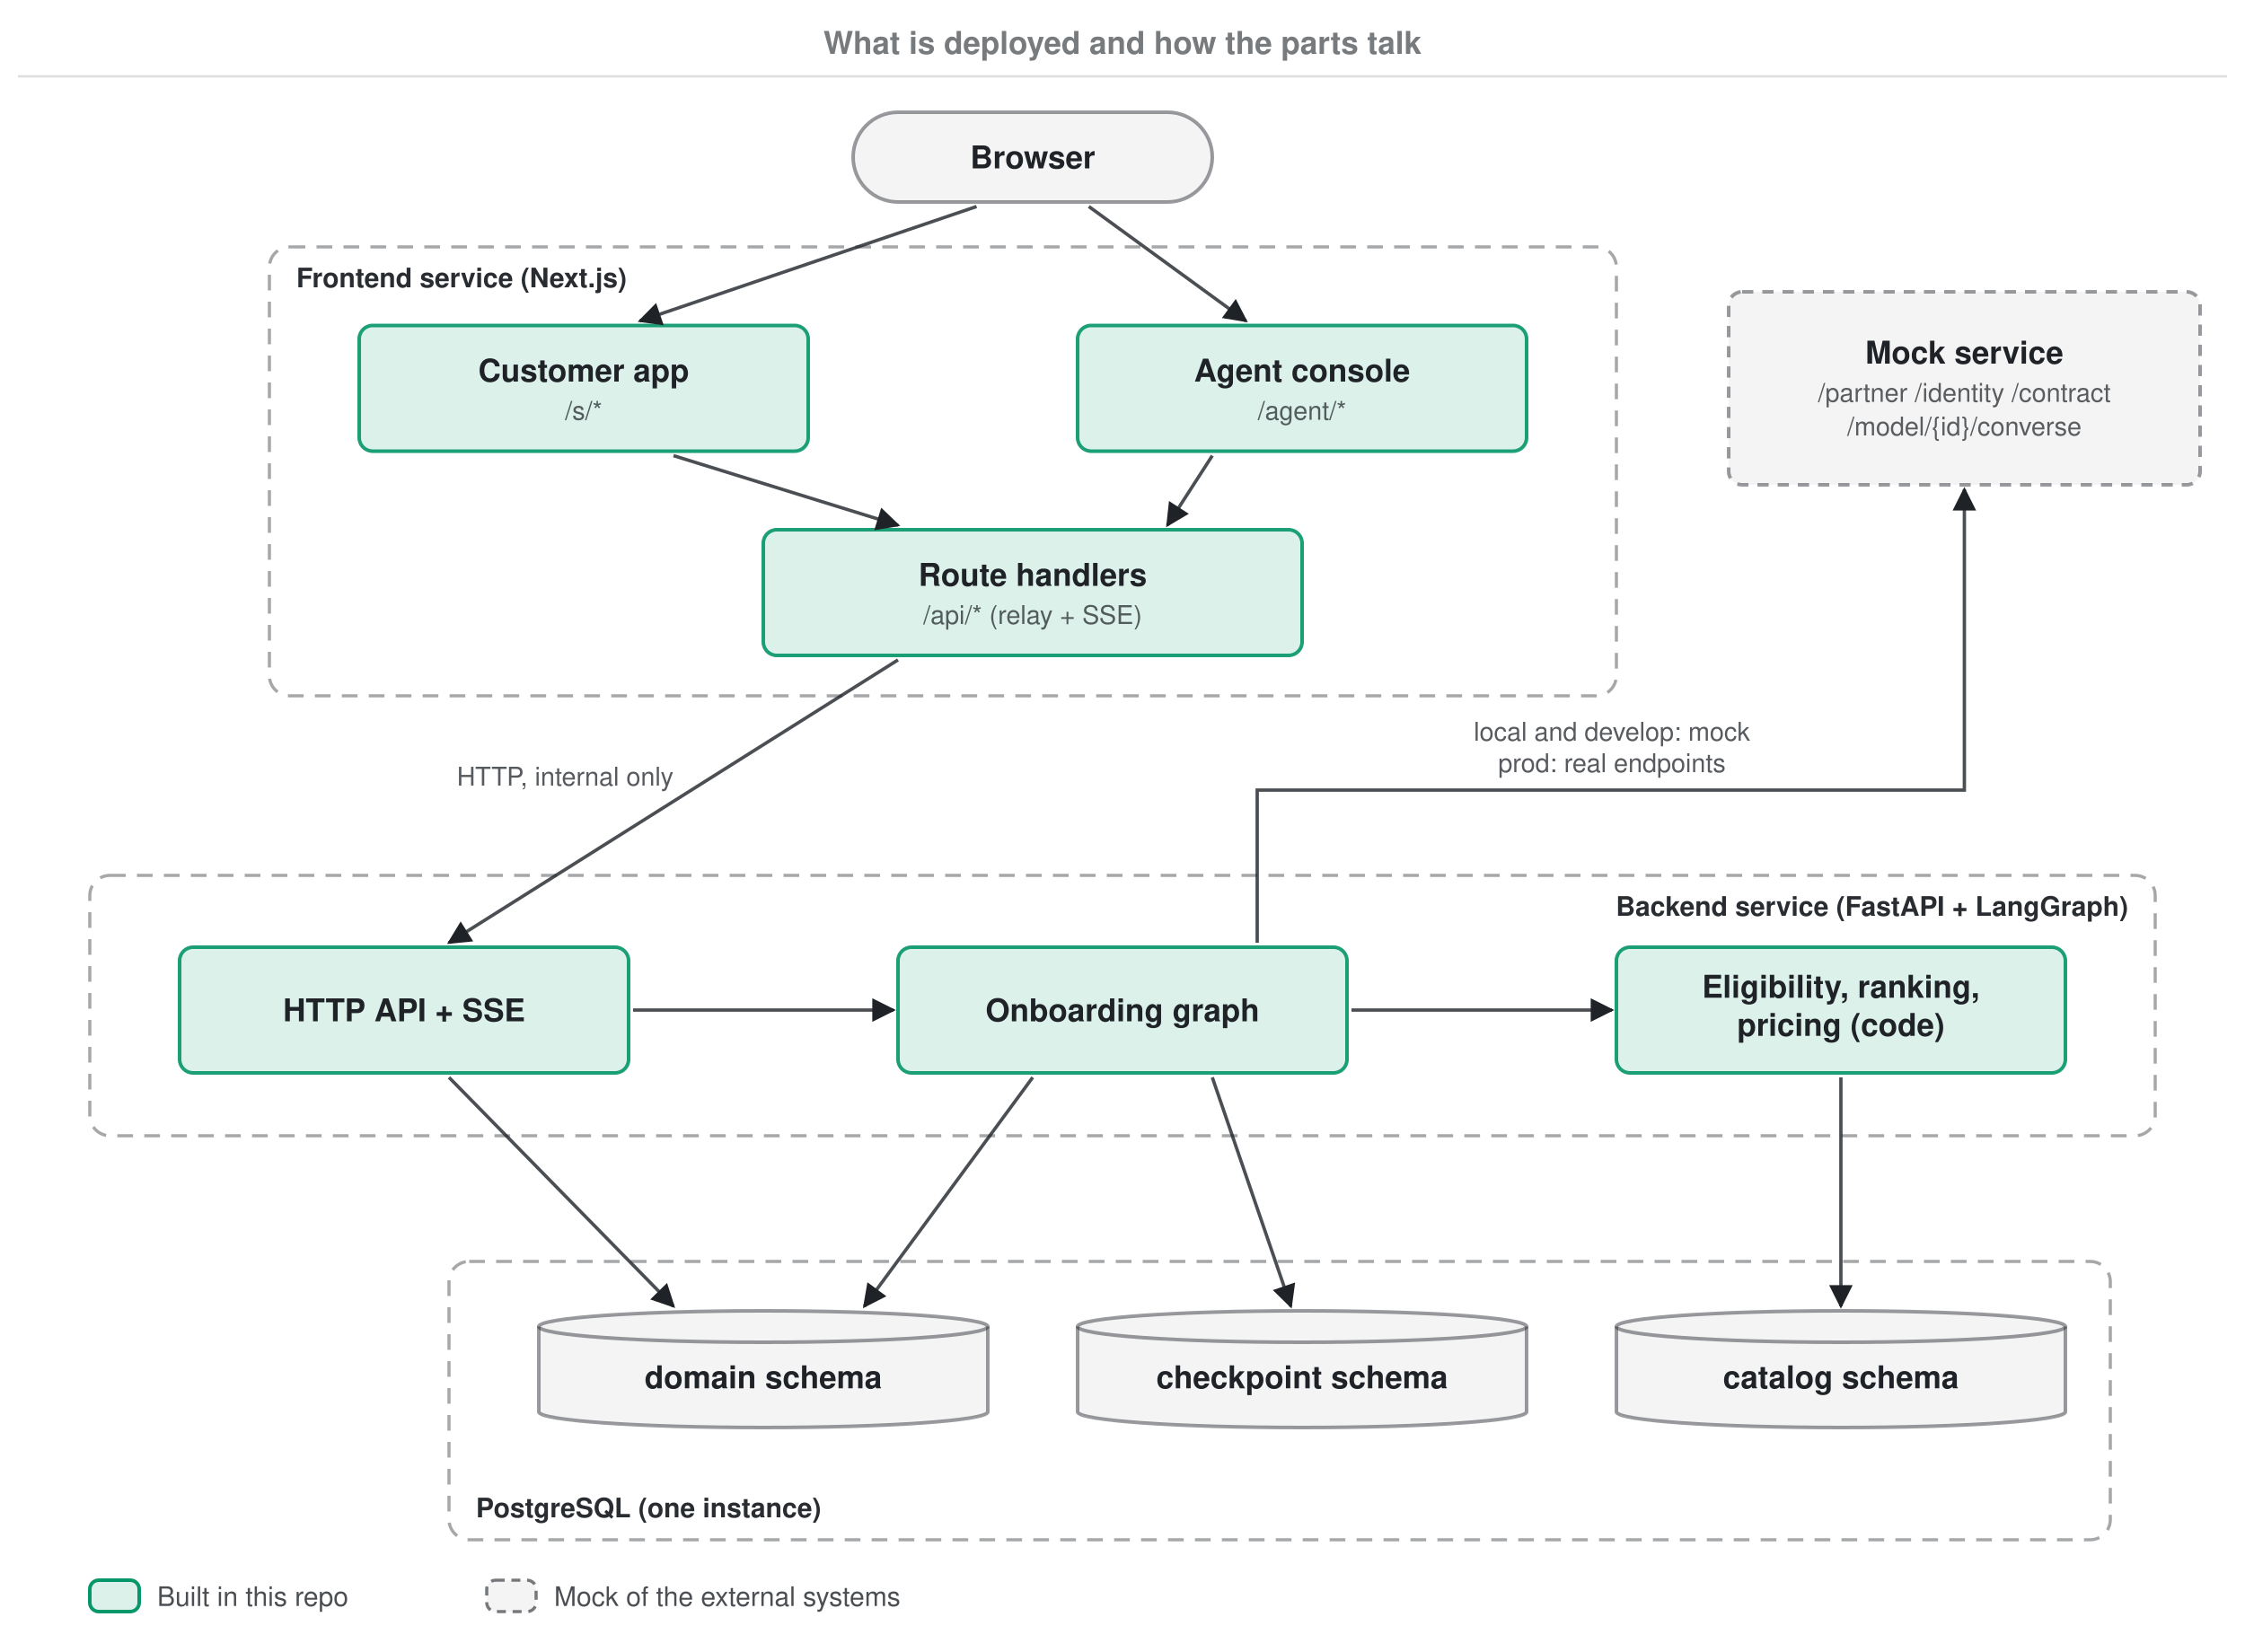
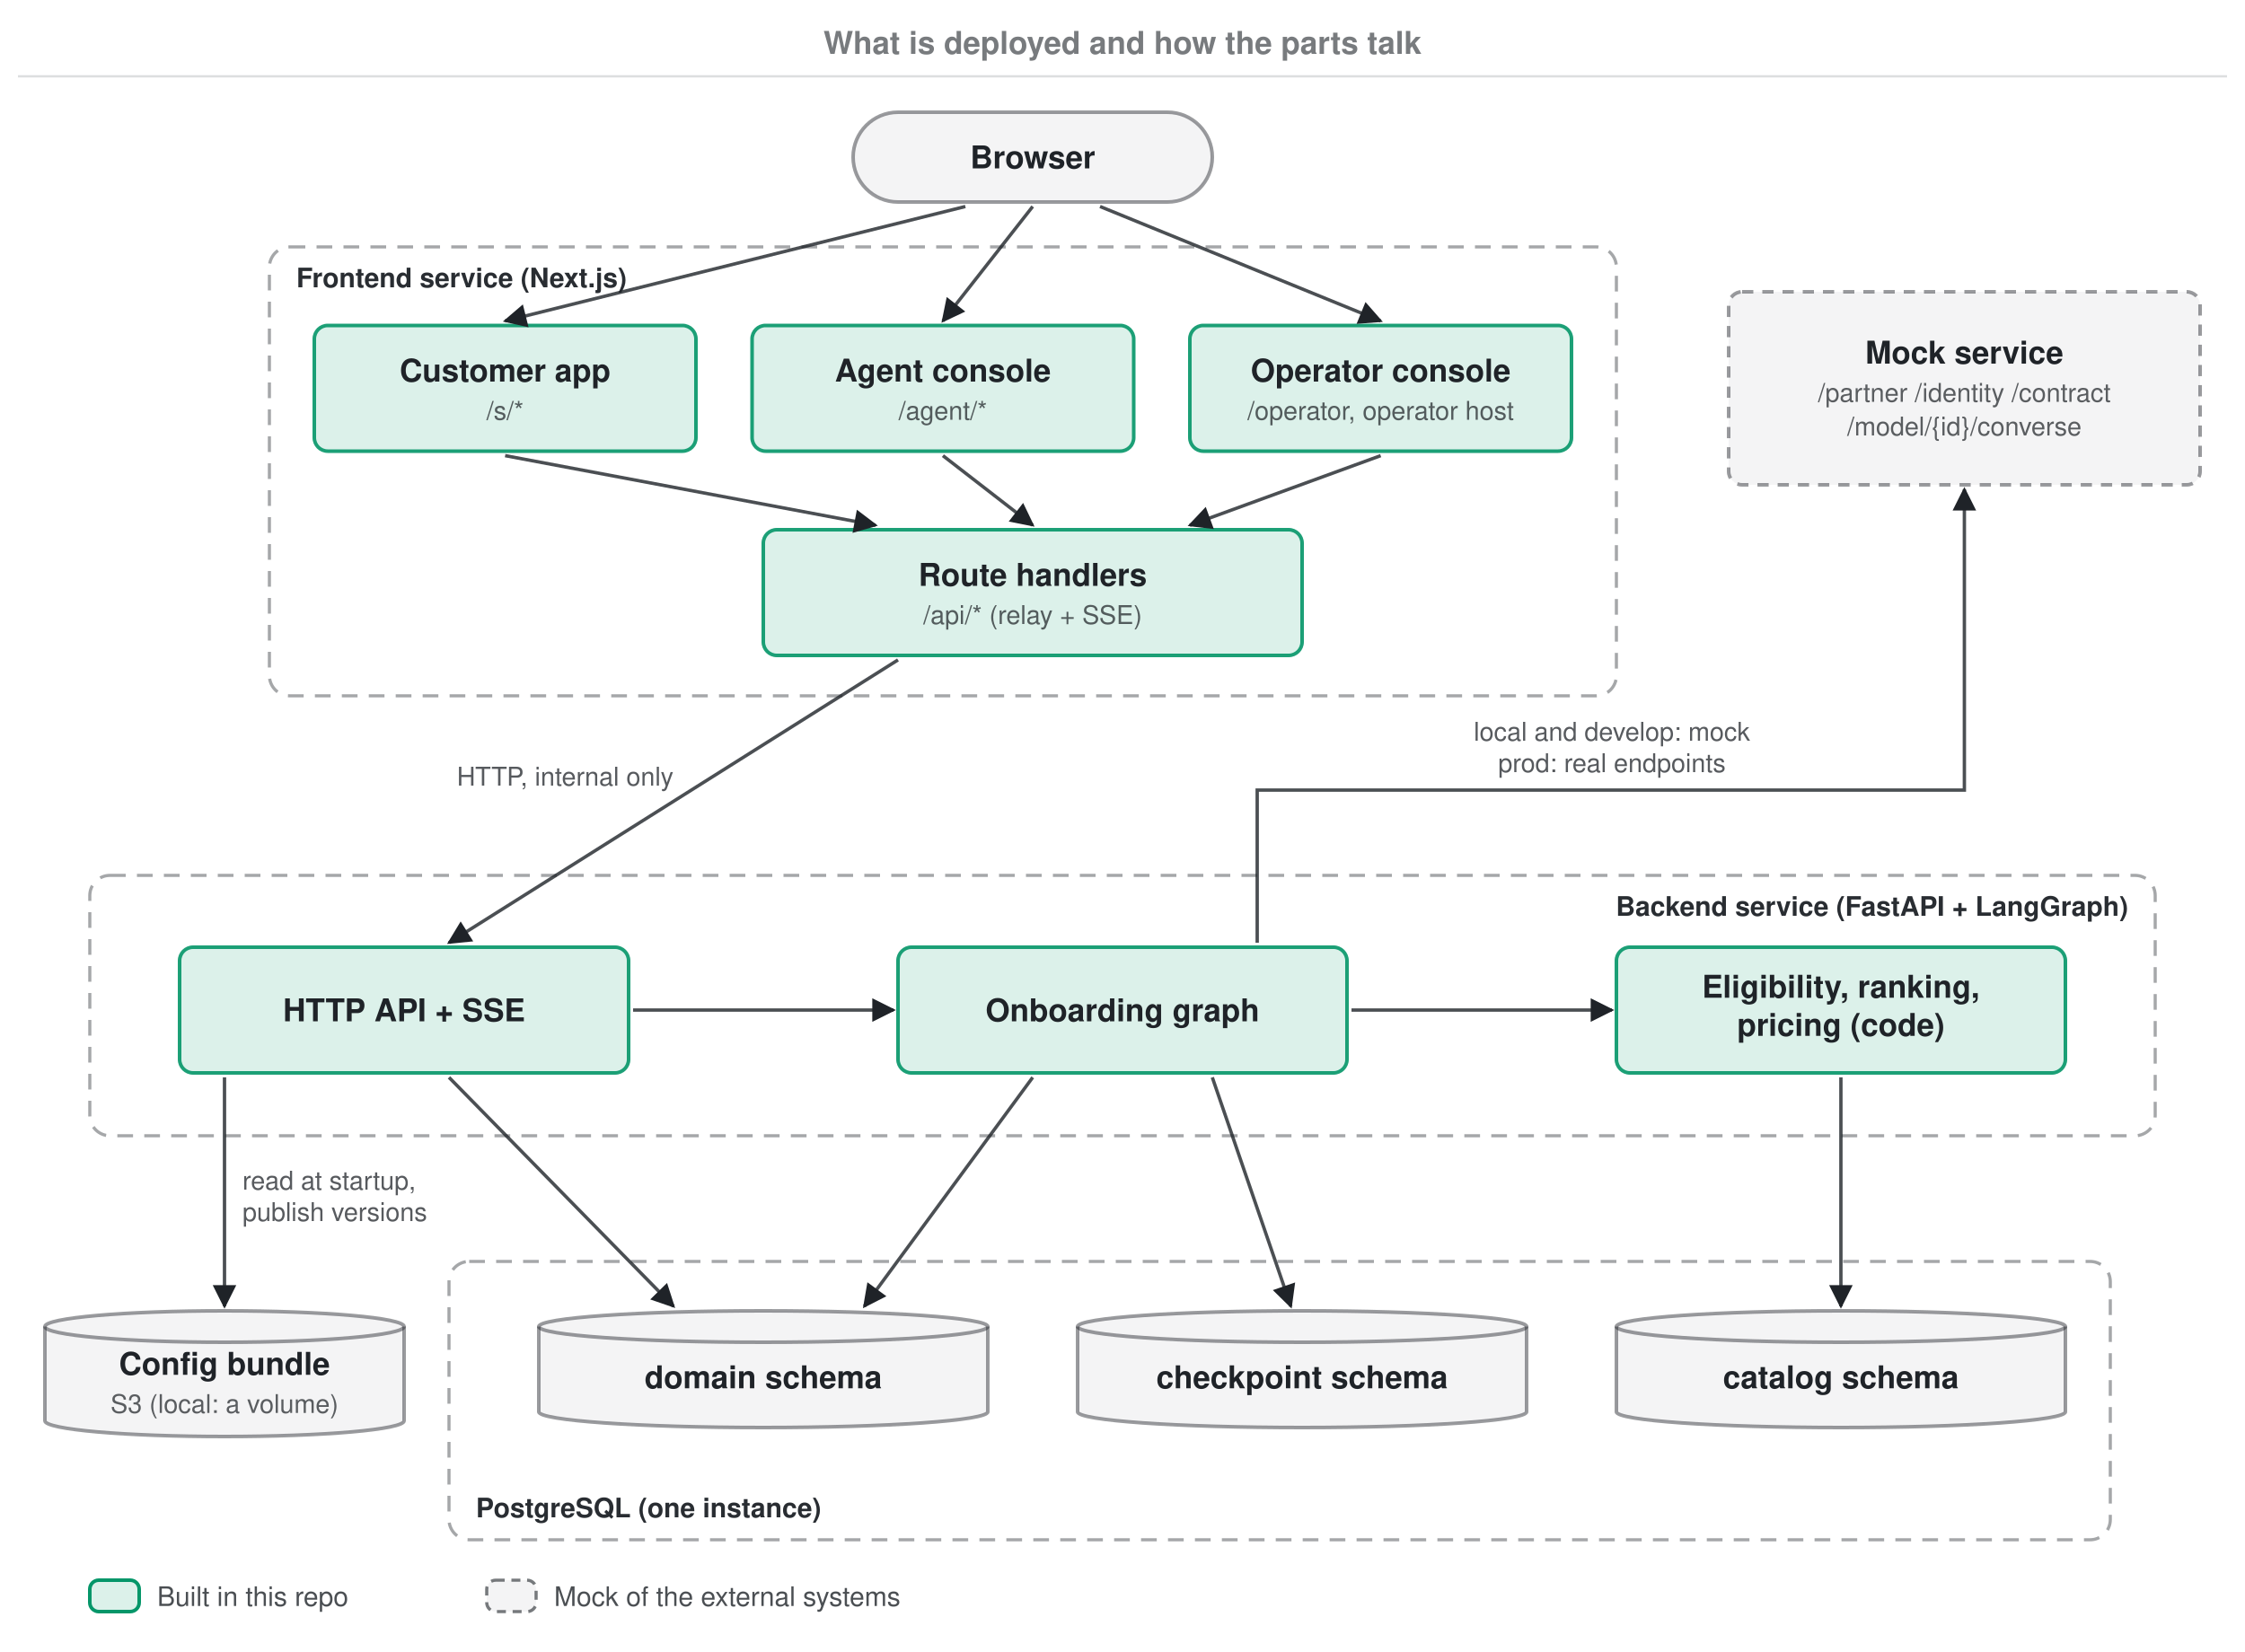
- <svg xmlns="http://www.w3.org/2000/svg" viewBox="0 0 1000 736" role="img" aria-label="Containers: the browser reaches the customer app and agent console in the Next.js frontend, whose route handlers relay to the FastAPI backend; the backend runs the onboarding graph and domain code over three PostgreSQL schemas and calls the mock service." style="width:100%;height:auto;max-width:1000px;display:block;margin:0 auto" font-family="inherit">
+ <svg xmlns="http://www.w3.org/2000/svg" viewBox="0 0 1000 736" role="img" aria-label="Containers: the browser reaches the customer app, agent console and operator console in the Next.js frontend, whose route handlers relay to the FastAPI backend; the backend runs the onboarding graph and domain code over three PostgreSQL schemas and calls the mock service; it reads the agent config bundle at startup and publishes new versions of it for the operator console." style="width:100%;height:auto;max-width:1000px;display:block;margin:0 auto" font-family="inherit">
  <style>svg{color:#1f2328;background:#ffffff;font-family:-apple-system,BlinkMacSystemFont,'Segoe UI',Helvetica,Arial,sans-serif}</style>
  <defs>
    <marker id="sa3-a" viewBox="0 0 10 10" refX="9" refY="5" markerWidth="7" markerHeight="7" orient="auto-start-reverse">
      <path d="M0 0L10 5L0 10z" fill="currentColor" fill-opacity="1" />
    </marker>
    <marker id="sa3-g" viewBox="0 0 10 10" refX="9" refY="5" markerWidth="7" markerHeight="7" orient="auto-start-reverse">
      <path d="M0 0L10 5L0 10z" fill="currentColor" fill-opacity="0.5" />
    </marker>
    <marker id="sa3-o" viewBox="0 0 10 10" refX="9" refY="5" markerWidth="7" markerHeight="7" orient="auto-start-reverse">
      <path d="M0 0L10 5L0 10z" fill="#d97706" fill-opacity="1" />
    </marker>
    <marker id="sa3-n" viewBox="0 0 10 10" refX="9" refY="5" markerWidth="7" markerHeight="7" orient="auto-start-reverse">
      <path d="M0 0L10 5L0 10z" fill="#059669" fill-opacity="1" />
    </marker>
  </defs>
  <text x="500.0" y="24" font-size="14" text-anchor="middle" fill="currentColor" fill-opacity="0.6" font-weight="700">What is deployed and how the parts talk</text>
  <line x1="8" y1="34" x2="992" y2="34" stroke="currentColor" stroke-opacity="0.15" />
  <rect x="380" y="50" width="160" height="40" rx="20.0" fill="currentColor" fill-opacity="0.05" stroke="currentColor" stroke-width="1.6" stroke-opacity="0.45" />
  <text x="460.0" y="75.0" font-size="14" text-anchor="middle" fill="currentColor" font-weight="650">Browser</text>
  <rect x="120" y="110" width="600" height="200" rx="9" fill="none" stroke="currentColor" stroke-opacity="0.4" stroke-width="1.4" stroke-dasharray="7 5" />
  <text x="132" y="128" font-size="12" text-anchor="start" fill="currentColor" fill-opacity="0.95" font-weight="700">Frontend service (Next.js)</text>
-   <rect x="160" y="145" width="200" height="56" rx="6" fill="#059669" fill-opacity="0.14" stroke="#059669" stroke-width="1.6" stroke-opacity="0.9" />
-   <text x="260.0" y="170.0" font-size="14" text-anchor="middle" fill="currentColor" font-weight="650">Customer app</text>
-   <text x="260.0" y="187.0" font-size="11.5" text-anchor="middle" fill="currentColor" fill-opacity="0.72">/s/*</text>
-   <rect x="480" y="145" width="200" height="56" rx="6" fill="#059669" fill-opacity="0.14" stroke="#059669" stroke-width="1.6" stroke-opacity="0.9" />
-   <text x="580.0" y="170.0" font-size="14" text-anchor="middle" fill="currentColor" font-weight="650">Agent console</text>
-   <text x="580.0" y="187.0" font-size="11.5" text-anchor="middle" fill="currentColor" fill-opacity="0.72">/agent/*</text>
+   <rect x="140" y="145" width="170" height="56" rx="6" fill="#059669" fill-opacity="0.14" stroke="#059669" stroke-width="1.6" stroke-opacity="0.9" />
+   <text x="225.0" y="170.0" font-size="14" text-anchor="middle" fill="currentColor" font-weight="650">Customer app</text>
+   <text x="225.0" y="187.0" font-size="11.5" text-anchor="middle" fill="currentColor" fill-opacity="0.72">/s/*</text>
+   <rect x="335" y="145" width="170" height="56" rx="6" fill="#059669" fill-opacity="0.14" stroke="#059669" stroke-width="1.6" stroke-opacity="0.9" />
+   <text x="420.0" y="170.0" font-size="14" text-anchor="middle" fill="currentColor" font-weight="650">Agent console</text>
+   <text x="420.0" y="187.0" font-size="11.5" text-anchor="middle" fill="currentColor" fill-opacity="0.72">/agent/*</text>
+   <rect x="530" y="145" width="170" height="56" rx="6" fill="#059669" fill-opacity="0.14" stroke="#059669" stroke-width="1.6" stroke-opacity="0.9" />
+   <text x="615.0" y="170.0" font-size="14" text-anchor="middle" fill="currentColor" font-weight="650">Operator console</text>
+   <text x="615.0" y="187.0" font-size="11.5" text-anchor="middle" fill="currentColor" fill-opacity="0.72">/operator, operator host</text>
  <rect x="340" y="236" width="240" height="56" rx="6" fill="#059669" fill-opacity="0.14" stroke="#059669" stroke-width="1.6" stroke-opacity="0.9" />
  <text x="460.0" y="261.0" font-size="14" text-anchor="middle" fill="currentColor" font-weight="650">Route handlers</text>
  <text x="460.0" y="278.0" font-size="11.5" text-anchor="middle" fill="currentColor" fill-opacity="0.72">/api/* (relay + SSE)</text>
  <rect x="770" y="130" width="210" height="86" rx="6" fill="currentColor" fill-opacity="0.05" stroke="currentColor" stroke-width="1.6" stroke-opacity="0.45" stroke-dasharray="5 4" />
  <text x="875.0" y="162.0" font-size="14" text-anchor="middle" fill="currentColor" font-weight="650">Mock service</text>
  <text x="875.0" y="179.0" font-size="11.5" text-anchor="middle" fill="currentColor" fill-opacity="0.72">/partner /identity /contract</text>
  <text x="875.0" y="194.0" font-size="11.5" text-anchor="middle" fill="currentColor" fill-opacity="0.72">/model/{id}/converse</text>
  <rect x="40" y="390" width="920" height="116" rx="9" fill="none" stroke="currentColor" stroke-opacity="0.4" stroke-width="1.4" stroke-dasharray="7 5" />
  <text x="52" y="408" font-size="12" text-anchor="start" fill="currentColor" fill-opacity="0.95" font-weight="700" />
  <text x="948" y="408" font-size="12" text-anchor="end" fill="currentColor" fill-opacity="0.95" font-weight="700">Backend service (FastAPI + LangGraph)</text>
  <rect x="80" y="422" width="200" height="56" rx="6" fill="#059669" fill-opacity="0.14" stroke="#059669" stroke-width="1.6" stroke-opacity="0.9" />
  <text x="180.0" y="455.0" font-size="14" text-anchor="middle" fill="currentColor" font-weight="650">HTTP API + SSE</text>
  <rect x="400" y="422" width="200" height="56" rx="6" fill="#059669" fill-opacity="0.14" stroke="#059669" stroke-width="1.6" stroke-opacity="0.9" />
  <text x="500.0" y="455.0" font-size="14" text-anchor="middle" fill="currentColor" font-weight="650">Onboarding graph</text>
  <rect x="720" y="422" width="200" height="56" rx="6" fill="#059669" fill-opacity="0.14" stroke="#059669" stroke-width="1.6" stroke-opacity="0.9" />
  <text x="820.0" y="444.5" font-size="14" text-anchor="middle" fill="currentColor" font-weight="650">Eligibility, ranking,</text>
  <text x="820.0" y="461.5" font-size="14" text-anchor="middle" fill="currentColor" font-weight="650">pricing (code)</text>
  <rect x="200" y="562" width="740" height="124" rx="9" fill="none" stroke="currentColor" stroke-opacity="0.4" stroke-width="1.4" stroke-dasharray="7 5" />
  <text x="212" y="580" font-size="12" text-anchor="start" fill="currentColor" fill-opacity="0.95" font-weight="700" />
  <text x="212" y="676" font-size="12" text-anchor="start" fill="currentColor" fill-opacity="0.95" font-weight="700">PostgreSQL (one instance)</text>
  <path d="M240 591 A100.0 7 0 0 1 440 591 V629 A100.0 7 0 0 1 240 629 Z" fill="currentColor" fill-opacity="0.05" stroke="currentColor" stroke-opacity="0.45" stroke-width="1.6" />
  <path d="M240 591 A100.0 7 0 0 0 440 591" fill="none" stroke="currentColor" stroke-opacity="0.45" stroke-width="1.6" />
  <text x="340.0" y="618.5" font-size="14" text-anchor="middle" fill="currentColor" font-weight="650">domain schema</text>
  <path d="M480 591 A100.0 7 0 0 1 680 591 V629 A100.0 7 0 0 1 480 629 Z" fill="currentColor" fill-opacity="0.05" stroke="currentColor" stroke-opacity="0.45" stroke-width="1.6" />
  <path d="M480 591 A100.0 7 0 0 0 680 591" fill="none" stroke="currentColor" stroke-opacity="0.45" stroke-width="1.6" />
  <text x="580.0" y="618.5" font-size="14" text-anchor="middle" fill="currentColor" font-weight="650">checkpoint schema</text>
  <path d="M720 591 A100.0 7 0 0 1 920 591 V629 A100.0 7 0 0 1 720 629 Z" fill="currentColor" fill-opacity="0.05" stroke="currentColor" stroke-opacity="0.45" stroke-width="1.6" />
  <path d="M720 591 A100.0 7 0 0 0 920 591" fill="none" stroke="currentColor" stroke-opacity="0.45" stroke-width="1.6" />
  <text x="820.0" y="618.5" font-size="14" text-anchor="middle" fill="currentColor" font-weight="650">catalog schema</text>
-   <line x1="435" y1="92" x2="285" y2="143" stroke="currentColor" stroke-opacity="0.8" stroke-width="1.5" marker-end="url(#sa3-a)" />
-   <line x1="485" y1="92" x2="555" y2="143" stroke="currentColor" stroke-opacity="0.8" stroke-width="1.5" marker-end="url(#sa3-a)" />
-   <line x1="300" y1="203" x2="400" y2="234" stroke="currentColor" stroke-opacity="0.8" stroke-width="1.5" marker-end="url(#sa3-a)" />
-   <line x1="540" y1="203" x2="520" y2="234" stroke="currentColor" stroke-opacity="0.8" stroke-width="1.5" marker-end="url(#sa3-a)" />
+   <line x1="430" y1="92" x2="225" y2="143" stroke="currentColor" stroke-opacity="0.8" stroke-width="1.5" marker-end="url(#sa3-a)" />
+   <line x1="460" y1="92" x2="420" y2="143" stroke="currentColor" stroke-opacity="0.8" stroke-width="1.5" marker-end="url(#sa3-a)" />
+   <line x1="490" y1="92" x2="615" y2="143" stroke="currentColor" stroke-opacity="0.8" stroke-width="1.5" marker-end="url(#sa3-a)" />
+   <line x1="225" y1="203" x2="390" y2="234" stroke="currentColor" stroke-opacity="0.8" stroke-width="1.5" marker-end="url(#sa3-a)" />
+   <line x1="420" y1="203" x2="460" y2="234" stroke="currentColor" stroke-opacity="0.8" stroke-width="1.5" marker-end="url(#sa3-a)" />
+   <line x1="615" y1="203" x2="530" y2="234" stroke="currentColor" stroke-opacity="0.8" stroke-width="1.5" marker-end="url(#sa3-a)" />
  <line x1="400" y1="294" x2="200" y2="420" stroke="currentColor" stroke-opacity="0.8" stroke-width="1.5" marker-end="url(#sa3-a)" />
  <text x="300" y="350" font-size="11.5" text-anchor="end" fill="currentColor" fill-opacity="0.75">HTTP, internal only</text>
  <line x1="282" y1="450" x2="398" y2="450" stroke="currentColor" stroke-opacity="0.8" stroke-width="1.5" marker-end="url(#sa3-a)" />
  <line x1="602" y1="450" x2="718" y2="450" stroke="currentColor" stroke-opacity="0.8" stroke-width="1.5" marker-end="url(#sa3-a)" />
  <path d="M560 420 L560 352 L875 352 L875 218" fill="none" stroke="currentColor" stroke-opacity="0.8" stroke-width="1.5" marker-end="url(#sa3-a)" />
  <text x="718" y="330" font-size="11.5" text-anchor="middle" fill="currentColor" fill-opacity="0.75" font-weight="400">local and develop: mock</text>
  <text x="718" y="344" font-size="11.5" text-anchor="middle" fill="currentColor" fill-opacity="0.75" font-weight="400">prod: real endpoints</text>
  <line x1="540" y1="480" x2="575" y2="582" stroke="currentColor" stroke-opacity="0.8" stroke-width="1.5" marker-end="url(#sa3-a)" />
  <line x1="460" y1="480" x2="385" y2="582" stroke="currentColor" stroke-opacity="0.8" stroke-width="1.5" marker-end="url(#sa3-a)" />
  <line x1="200" y1="480" x2="300" y2="582" stroke="currentColor" stroke-opacity="0.8" stroke-width="1.5" marker-end="url(#sa3-a)" />
  <line x1="820" y1="480" x2="820" y2="582" stroke="currentColor" stroke-opacity="0.8" stroke-width="1.5" marker-end="url(#sa3-a)" />
+   <path d="M20 591 A80.0 7 0 0 1 180 591 V633 A80.0 7 0 0 1 20 633 Z" fill="currentColor" fill-opacity="0.05" stroke="currentColor" stroke-opacity="0.45" stroke-width="1.6" />
+   <path d="M20 591 A80.0 7 0 0 0 180 591" fill="none" stroke="currentColor" stroke-opacity="0.45" stroke-width="1.6" />
+   <text x="100.0" y="612.5" font-size="14" text-anchor="middle" fill="currentColor" font-weight="650">Config bundle</text>
+   <text x="100.0" y="629.5" font-size="11.5" text-anchor="middle" fill="currentColor" fill-opacity="0.72">S3 (local: a volume)</text>
+   <line x1="100" y1="480" x2="100" y2="582" stroke="currentColor" stroke-opacity="0.8" stroke-width="1.5" marker-end="url(#sa3-a)" />
+   <text x="108" y="530" font-size="11.5" text-anchor="start" fill="currentColor" fill-opacity="0.75" font-weight="400">read at startup,</text>
+   <text x="108" y="544" font-size="11.5" text-anchor="start" fill="currentColor" fill-opacity="0.75" font-weight="400">publish versions</text>
  <rect x="40" y="704" width="22" height="14" rx="4" fill="#059669" fill-opacity="0.14" stroke="#059669" stroke-width="1.6" />
  <text x="70" y="715.5" font-size="12" text-anchor="start" fill="currentColor" fill-opacity="0.8" font-weight="400">Built in this repo</text>
  <rect x="216.8" y="704" width="22" height="14" rx="4" fill="currentColor" fill-opacity="0.05" stroke="currentColor" stroke-opacity="0.6" stroke-width="1.4" stroke-dasharray="4 3" />
  <text x="246.8" y="715.5" font-size="12" text-anchor="start" fill="currentColor" fill-opacity="0.8" font-weight="400">Mock of the external systems</text>
</svg>
